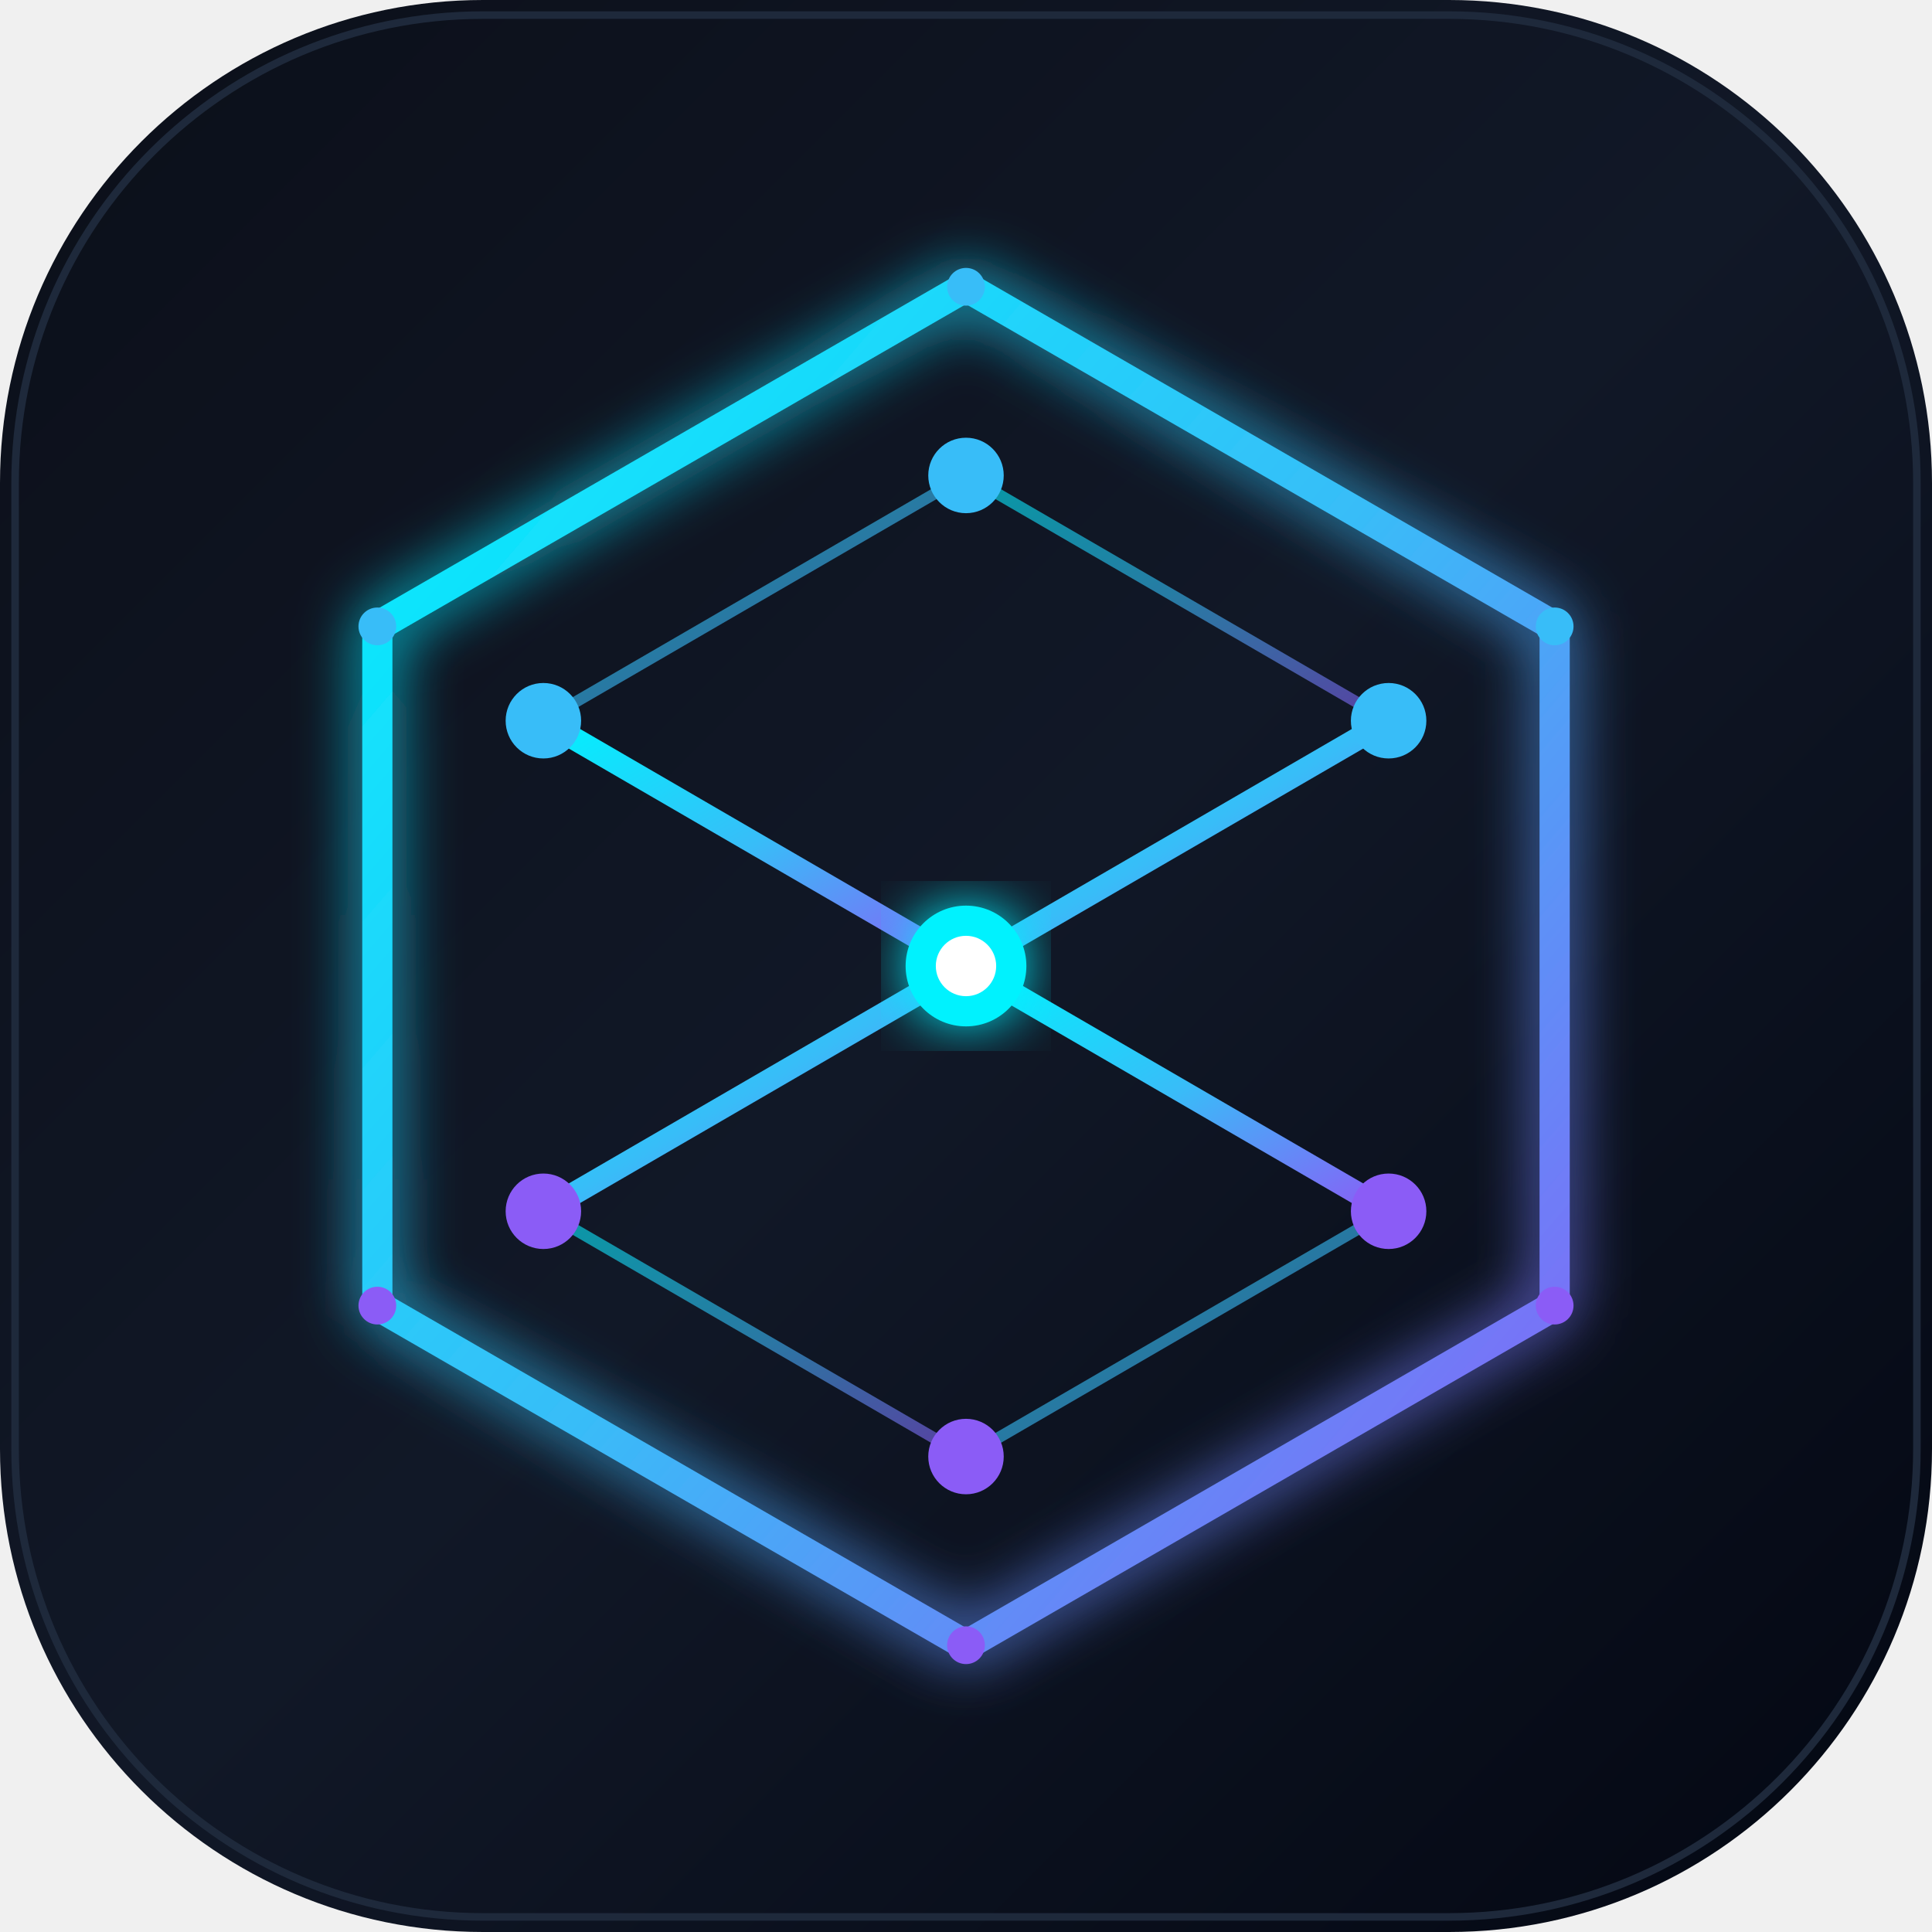
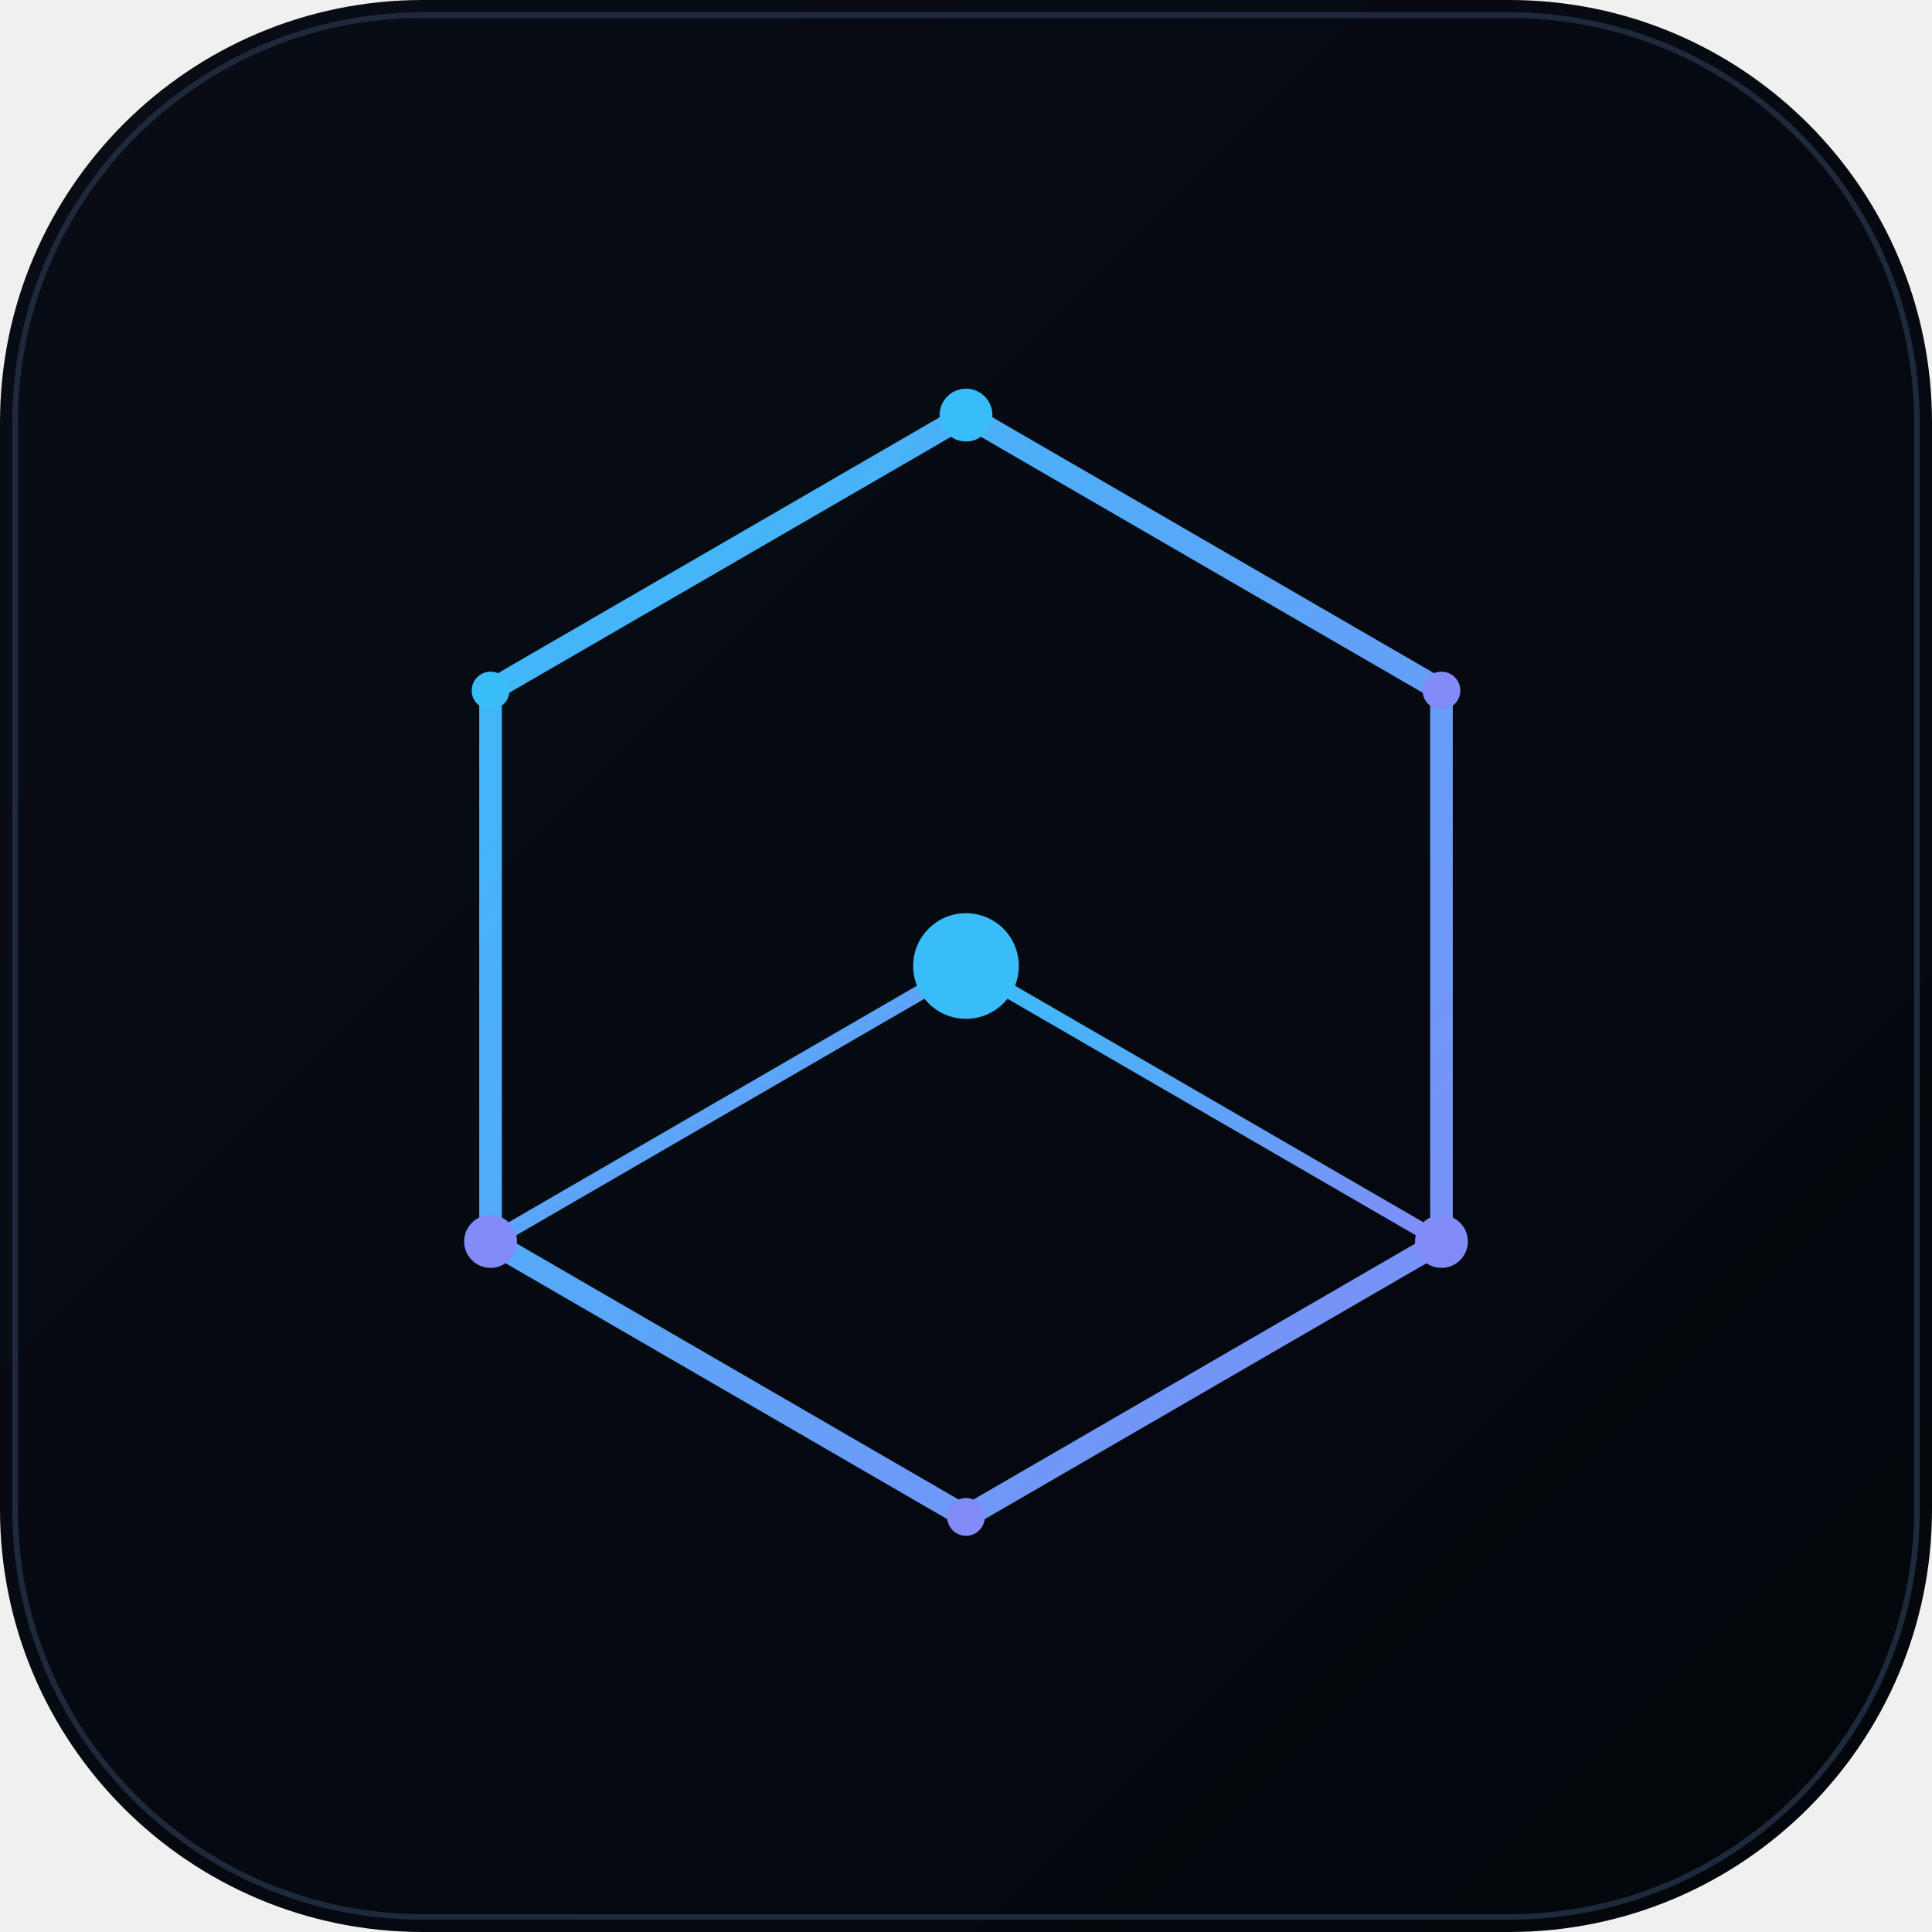
<svg xmlns="http://www.w3.org/2000/svg" viewBox="0 0 512 512" width="100%" height="100%">
  <defs>
-     <linearGradient id="logoBgGrad" x1="0%" y1="0%" x2="100%" y2="100%">
-       <stop offset="0%" stop-color="#0b0f19" />
-       <stop offset="50%" stop-color="#111827" />
-       <stop offset="100%" stop-color="#030712" />
+     <linearGradient id="logoBg" x1="0%" y1="0%" x2="100%" y2="100%">
+       <stop offset="0%" stop-color="#090d16" />
+       <stop offset="100%" stop-color="#03060b" />
    </linearGradient>
-     <linearGradient id="logoGrad" x1="0%" y1="0%" x2="100%" y2="100%">
-       <stop offset="0%" stop-color="#00f2fe" />
-       <stop offset="50%" stop-color="#38bdf8" />
-       <stop offset="100%" stop-color="#8b5cf6" />
+     <linearGradient id="glowStroke" x1="0%" y1="0%" x2="100%" y2="100%">
+       <stop offset="0%" stop-color="#38bdf8" />
+       <stop offset="100%" stop-color="#818cf8" />
    </linearGradient>
-     <linearGradient id="glowGrad" x1="0%" y1="0%" x2="100%" y2="0%">
-       <stop offset="0%" stop-color="#38bdf8" stop-opacity="0.8" />
-       <stop offset="100%" stop-color="#8b5cf6" stop-opacity="0.8" />
-     </linearGradient>
-     <filter id="logoGlow" x="-20%" y="-20%" width="140%" height="140%">
-       <feGaussianBlur stdDeviation="8" result="blur" />
-       <feComposite in="SourceGraphic" in2="blur" operator="over" />
-     </filter>
  </defs>
-   <rect width="512" height="512" rx="128" fill="url(#logoBgGrad)" />
-   <rect width="504" height="504" x="4" y="4" rx="124" fill="none" stroke="#1e293b" stroke-width="2" />
-   <polygon points="256,76 412,166 412,346 256,436 100,346 100,166" fill="none" stroke="url(#logoGrad)" stroke-width="8" filter="url(#logoGlow)" stroke-linejoin="round" />
-   <g stroke="url(#logoGrad)" stroke-width="6" stroke-linecap="round" stroke-linejoin="round">
-     <line x1="256" y1="256" x2="256" y2="126" />
-     <line x1="256" y1="256" x2="368" y2="191" />
-     <line x1="256" y1="256" x2="368" y2="321" />
-     <line x1="256" y1="256" x2="256" y2="386" />
-     <line x1="256" y1="256" x2="144" y2="321" />
-     <line x1="256" y1="256" x2="144" y2="191" />
-     <line x1="256" y1="126" x2="368" y2="191" opacity="0.6" stroke-width="3" />
-     <line x1="368" y1="191" x2="368" y2="321" opacity="0.6" stroke-width="3" />
-     <line x1="368" y1="321" x2="256" y2="386" opacity="0.6" stroke-width="3" />
-     <line x1="256" y1="386" x2="144" y2="321" opacity="0.6" stroke-width="3" />
-     <line x1="144" y1="321" x2="144" y2="191" opacity="0.6" stroke-width="3" />
-     <line x1="144" y1="191" x2="256" y2="126" opacity="0.6" stroke-width="3" />
+   <rect width="512" height="512" rx="112" fill="url(#logoBg)" />
+   <rect width="504" height="504" x="4" y="4" rx="108" fill="none" stroke="#1e293b" stroke-width="1.5" />
+   <polygon points="256,110 382,183 382,329 256,402 130,329 130,183" fill="none" stroke="url(#glowStroke)" stroke-width="6" stroke-linejoin="round" />
+   <g stroke="url(#glowStroke)" stroke-width="4" stroke-linecap="round">
+     <line x1="256" y1="256" x2="256" y2="110" />
+     <line x1="256" y1="256" x2="382" y2="329" />
+     <line x1="256" y1="256" x2="130" y2="329" />
  </g>
-   <circle cx="256" cy="256" r="16" fill="#00f2fe" filter="url(#logoGlow)" />
-   <circle cx="256" cy="256" r="8" fill="#ffffff" />
-   <circle cx="256" cy="126" r="10" fill="#38bdf8" />
-   <circle cx="368" cy="191" r="10" fill="#38bdf8" />
-   <circle cx="368" cy="321" r="10" fill="#8b5cf6" />
-   <circle cx="256" cy="386" r="10" fill="#8b5cf6" />
-   <circle cx="144" cy="321" r="10" fill="#8b5cf6" />
-   <circle cx="144" cy="191" r="10" fill="#38bdf8" />
-   <circle cx="412" cy="166" r="5" fill="#38bdf8" />
-   <circle cx="412" cy="346" r="5" fill="#8b5cf6" />
-   <circle cx="256" cy="436" r="5" fill="#8b5cf6" />
-   <circle cx="100" cy="346" r="5" fill="#8b5cf6" />
-   <circle cx="100" cy="166" r="5" fill="#38bdf8" />
-   <circle cx="256" cy="76" r="5" fill="#38bdf8" />
+   <circle cx="256" cy="256" r="14" fill="#38bdf8" />
+   <circle cx="256" cy="110" r="7" fill="#38bdf8" />
+   <circle cx="382" cy="183" r="5" fill="#818cf8" />
+   <circle cx="382" cy="329" r="7" fill="#818cf8" />
+   <circle cx="256" cy="402" r="5" fill="#818cf8" />
+   <circle cx="130" cy="329" r="7" fill="#818cf8" />
+   <circle cx="130" cy="183" r="5" fill="#38bdf8" />
</svg>
